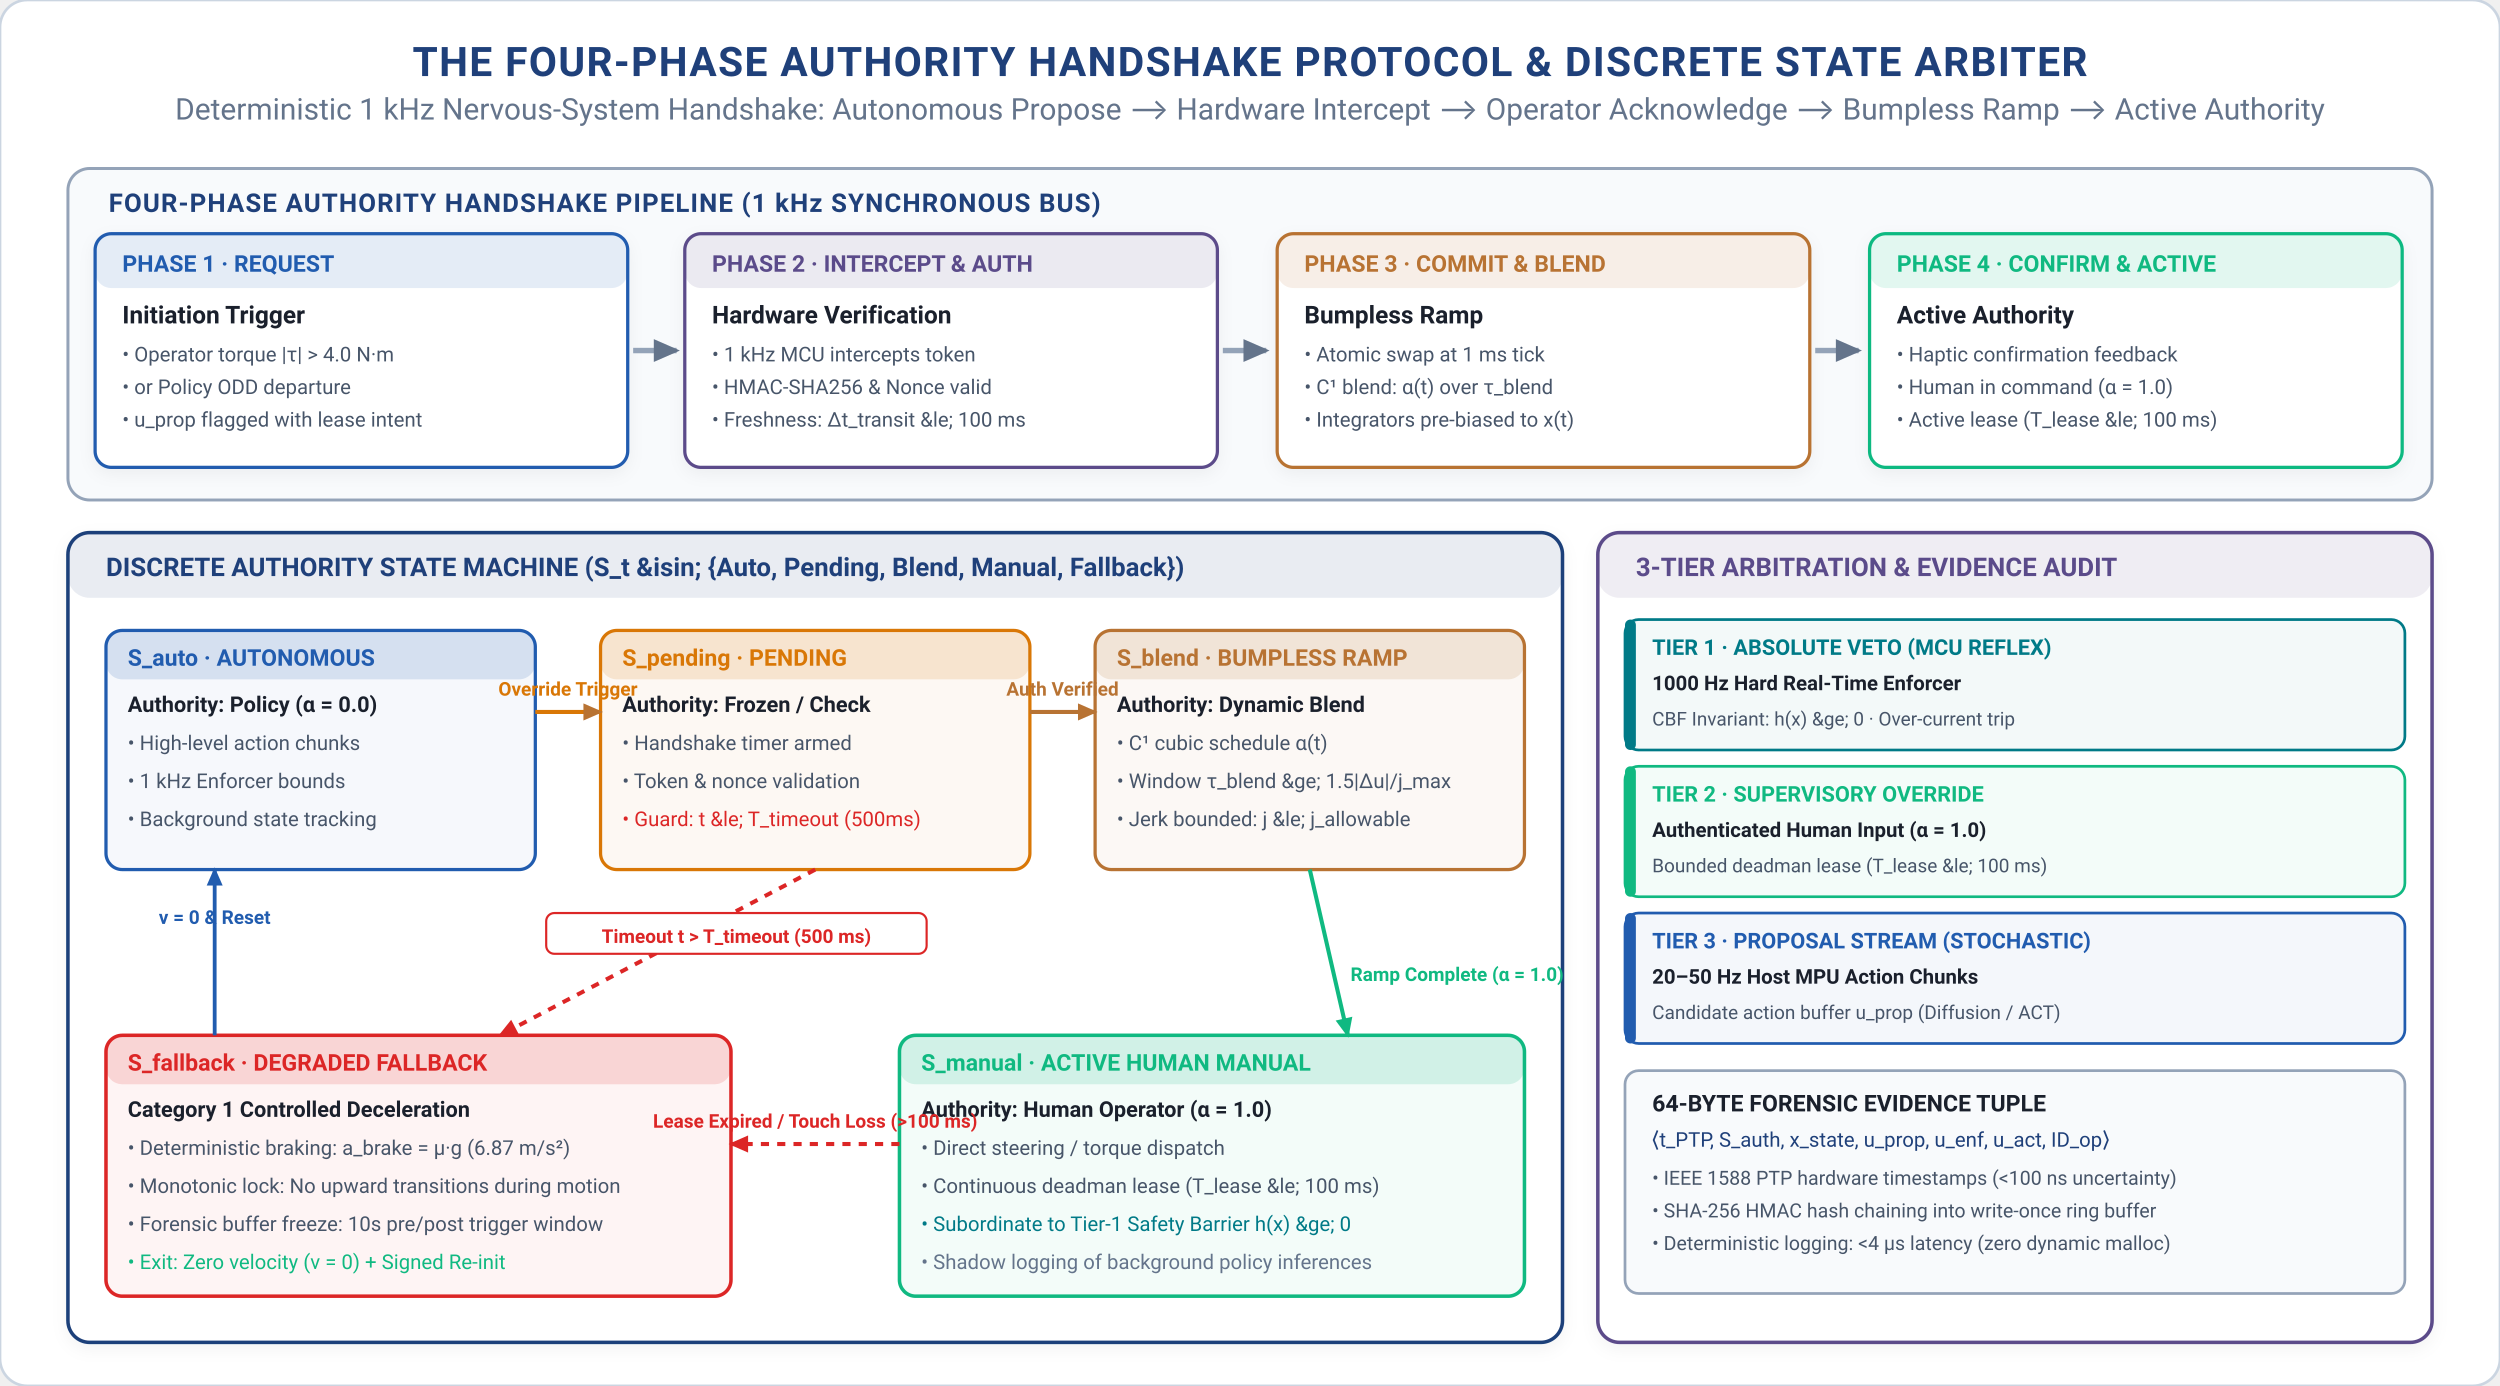
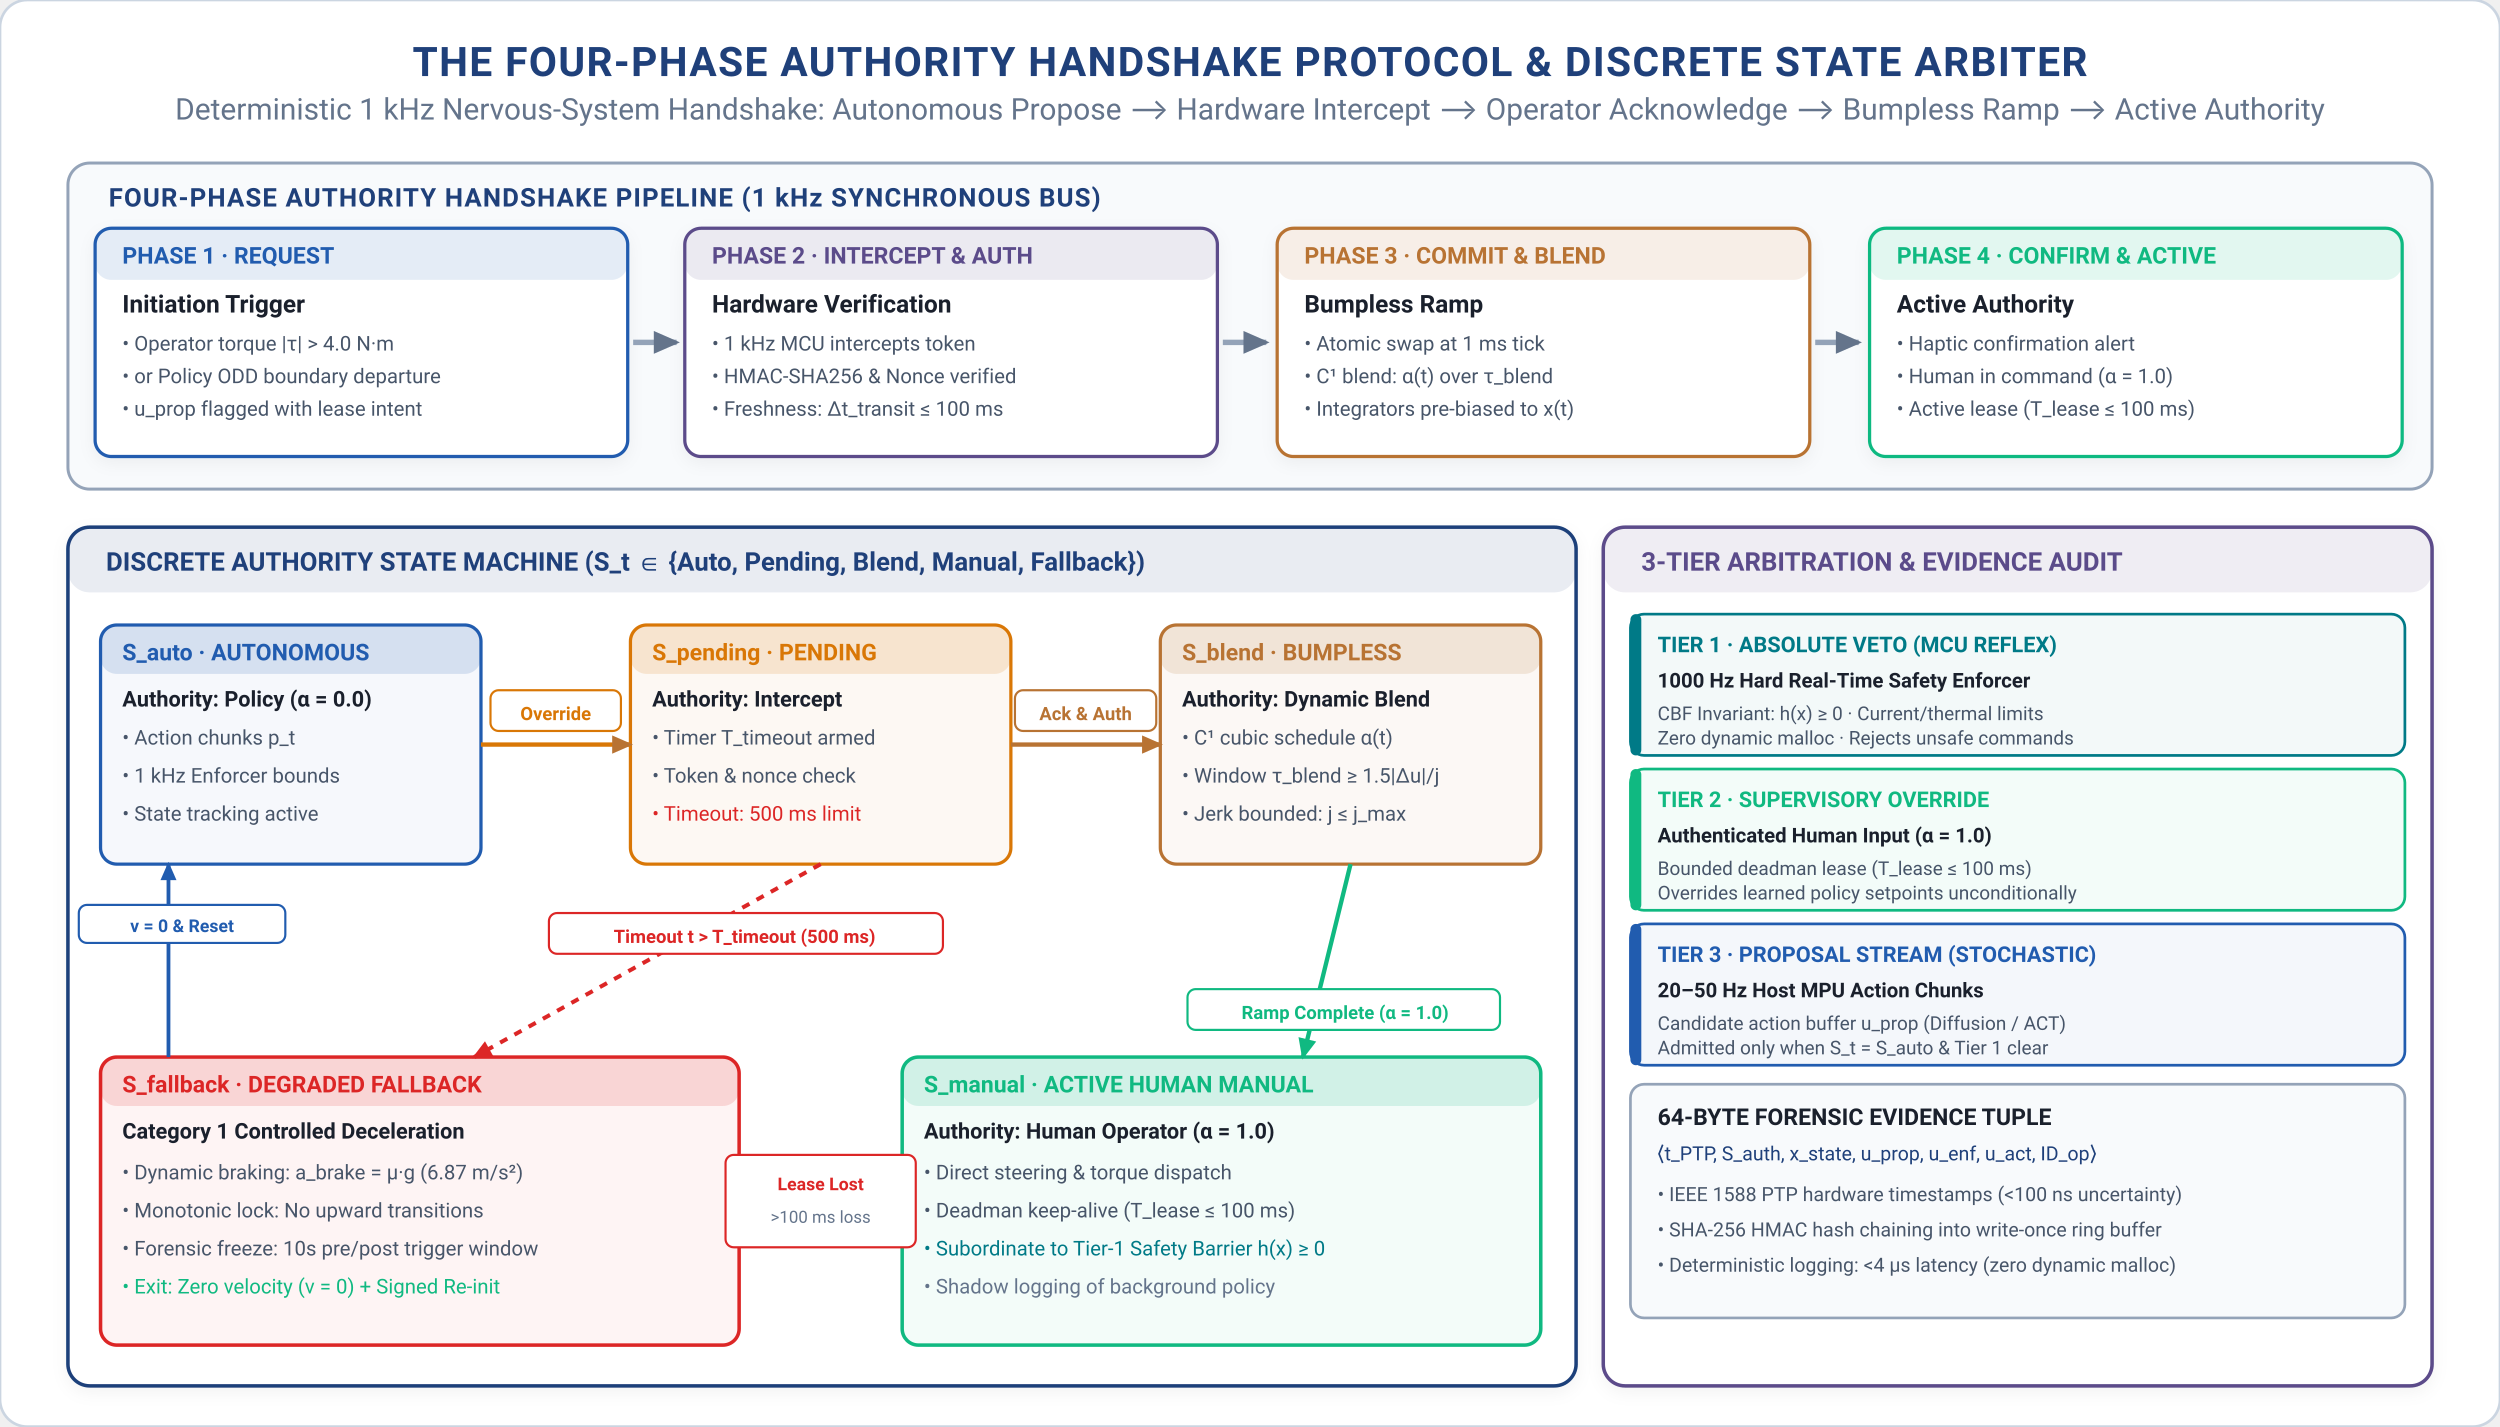
- <svg xmlns="http://www.w3.org/2000/svg" viewBox="0 0 920 510" width="100%" height="100%">
+ <svg xmlns="http://www.w3.org/2000/svg" viewBox="0 0 920 525" width="100%" height="100%">
  <style>
      text { font-family: -apple-system, BlinkMacSystemFont, "Segoe UI", Roboto, "Helvetica Neue", Arial, sans-serif; }
      .title { font-weight: 700; font-size: 15px; fill: #1F407A; text-anchor: middle; letter-spacing: 0.5px; }
      .subtitle { font-size: 11px; fill: #64748B; text-anchor: middle; }
      .section-hdr { font-weight: 700; font-size: 13px; fill: #1F407A; letter-spacing: 0.3px; }
      .card-title { font-weight: 700; font-size: 11.5px; }
      .body-text { font-size: 10px; fill: #475569; }
      .bold-text { font-weight: 600; font-size: 10px; fill: #1A202C; }
      .small-text { font-size: 9px; fill: #64748B; }
      .code-text { font-family: "SFMono-Regular", Consolas, "Liberation Mono", Menlo, Courier, monospace; font-size: 9px; fill: #1F407A; font-weight: 600; }
      .badge-text { font-weight: 700; font-size: 9px; text-anchor: middle; }
    </style>
  <defs>
    <marker id="arr-blue" viewBox="0 0 10 10" refX="7" refY="5" markerWidth="6" markerHeight="6" orient="auto-start-reverse">
      <path d="M 0 1.5 L 8 5 L 0 8.5 z" fill="#215CAF" />
    </marker>
    <marker id="arr-navy" viewBox="0 0 10 10" refX="7" refY="5" markerWidth="6" markerHeight="6" orient="auto-start-reverse">
      <path d="M 0 1.5 L 8 5 L 0 8.5 z" fill="#1F407A" />
    </marker>
    <marker id="arr-petrol" viewBox="0 0 10 10" refX="7" refY="5" markerWidth="6" markerHeight="6" orient="auto-start-reverse">
      <path d="M 0 1.5 L 8 5 L 0 8.5 z" fill="#007A87" />
    </marker>
    <marker id="arr-teal" viewBox="0 0 10 10" refX="7" refY="5" markerWidth="6" markerHeight="6" orient="auto-start-reverse">
      <path d="M 0 1.5 L 8 5 L 0 8.5 z" fill="#10B981" />
    </marker>
    <marker id="arr-bronze" viewBox="0 0 10 10" refX="7" refY="5" markerWidth="6" markerHeight="6" orient="auto-start-reverse">
      <path d="M 0 1.5 L 8 5 L 0 8.5 z" fill="#B87333" />
    </marker>
    <marker id="arr-crimson" viewBox="0 0 10 10" refX="7" refY="5" markerWidth="6" markerHeight="6" orient="auto-start-reverse">
      <path d="M 0 1.5 L 8 5 L 0 8.5 z" fill="#A51C30" />
    </marker>
    <marker id="arr-coral" viewBox="0 0 10 10" refX="7" refY="5" markerWidth="6" markerHeight="6" orient="auto-start-reverse">
      <path d="M 0 1.5 L 8 5 L 0 8.5 z" fill="#DC2626" />
    </marker>
    <marker id="arr-purple" viewBox="0 0 10 10" refX="7" refY="5" markerWidth="6" markerHeight="6" orient="auto-start-reverse">
      <path d="M 0 1.5 L 8 5 L 0 8.5 z" fill="#5B4B8A" />
    </marker>
    <marker id="arr-slate" viewBox="0 0 10 10" refX="7" refY="5" markerWidth="6" markerHeight="6" orient="auto-start-reverse">
      <path d="M 0 1.5 L 8 5 L 0 8.5 z" fill="#64748B" />
    </marker>
    <filter id="shadow" x="-2%" y="-3%" width="104%" height="108%" filterUnits="userSpaceOnUse">
      <feDropShadow dx="0" dy="2" stdDeviation="3" flood-color="#0F172A" flood-opacity="0.05" />
    </filter>
  </defs>
-   <rect width="920" height="510" fill="#FFFFFF" rx="10" stroke="#CBD5E1" stroke-width="1" />
+   <rect width="920" height="525" fill="#FFFFFF" rx="10" stroke="#CBD5E1" stroke-width="1" />
  <text x="460.0" y="28" class="title">THE FOUR-PHASE AUTHORITY HANDSHAKE PROTOCOL &amp; DISCRETE STATE ARBITER</text>
  <text x="460.0" y="44" class="subtitle">Deterministic 1 kHz Nervous-System Handshake: Autonomous Propose ⟶ Hardware Intercept ⟶ Operator Acknowledge ⟶ Bumpless Ramp ⟶ Active Authority</text>
-   <rect x="25" y="62" width="870" height="122" rx="8" fill="#F8FAFC" stroke="#94A3B8" stroke-width="1.1" />
-   <text x="40" y="78" font-size="9.5" font-weight="700" fill="#1F407A" letter-spacing="0.4px">FOUR-PHASE AUTHORITY HANDSHAKE PIPELINE (1 kHz SYNCHRONOUS BUS)</text>
-   <rect x="35" y="86" width="196" height="86" rx="6" fill="#FFFFFF" stroke="#215CAF" stroke-width="1.2" filter="url(#shadow)" />
-   <rect x="35" y="86" width="196" height="20" rx="6" fill="#215CAF" fill-opacity="0.12" />
-   <text x="45" y="100" font-size="8.5" font-weight="700" fill="#215CAF">PHASE 1 · REQUEST</text>
-   <text x="45" y="119" font-size="9" font-weight="700" fill="#1A202C">Initiation Trigger</text>
-   <text x="45" y="133" font-size="7.5" fill="#475569">• Operator torque |τ| &gt; 4.0 N·m</text>
-   <text x="45" y="145" font-size="7.5" fill="#475569">• or Policy ODD departure</text>
-   <text x="45" y="157" font-size="7.5" fill="#475569">• u_prop flagged with lease intent</text>
-   <line x1="233" y1="129.0" x2="249" y2="129.0" stroke="#94A3B8" stroke-width="2" marker-end="url(#arr-slate)" />
-   <rect x="252" y="86" width="196" height="86" rx="6" fill="#FFFFFF" stroke="#5B4B8A" stroke-width="1.2" filter="url(#shadow)" />
-   <rect x="252" y="86" width="196" height="20" rx="6" fill="#5B4B8A" fill-opacity="0.12" />
-   <text x="262" y="100" font-size="8.5" font-weight="700" fill="#5B4B8A">PHASE 2 · INTERCEPT &amp; AUTH</text>
-   <text x="262" y="119" font-size="9" font-weight="700" fill="#1A202C">Hardware Verification</text>
-   <text x="262" y="133" font-size="7.5" fill="#475569">• 1 kHz MCU intercepts token</text>
-   <text x="262" y="145" font-size="7.5" fill="#475569">• HMAC-SHA256 &amp; Nonce valid</text>
-   <text x="262" y="157" font-size="7.5" fill="#475569">• Freshness: Δt_transit &amp;le; 100 ms</text>
-   <line x1="450" y1="129.0" x2="466" y2="129.0" stroke="#94A3B8" stroke-width="2" marker-end="url(#arr-slate)" />
-   <rect x="470" y="86" width="196" height="86" rx="6" fill="#FFFFFF" stroke="#B87333" stroke-width="1.2" filter="url(#shadow)" />
-   <rect x="470" y="86" width="196" height="20" rx="6" fill="#B87333" fill-opacity="0.12" />
-   <text x="480" y="100" font-size="8.5" font-weight="700" fill="#B87333">PHASE 3 · COMMIT &amp; BLEND</text>
-   <text x="480" y="119" font-size="9" font-weight="700" fill="#1A202C">Bumpless Ramp</text>
-   <text x="480" y="133" font-size="7.5" fill="#475569">• Atomic swap at 1 ms tick</text>
-   <text x="480" y="145" font-size="7.5" fill="#475569">• C¹ blend: α(t) over τ_blend</text>
-   <text x="480" y="157" font-size="7.5" fill="#475569">• Integrators pre-biased to x(t)</text>
-   <line x1="668" y1="129.0" x2="684" y2="129.0" stroke="#94A3B8" stroke-width="2" marker-end="url(#arr-slate)" />
-   <rect x="688" y="86" width="196" height="86" rx="6" fill="#FFFFFF" stroke="#10B981" stroke-width="1.2" filter="url(#shadow)" />
-   <rect x="688" y="86" width="196" height="20" rx="6" fill="#10B981" fill-opacity="0.12" />
-   <text x="698" y="100" font-size="8.5" font-weight="700" fill="#10B981">PHASE 4 · CONFIRM &amp; ACTIVE</text>
-   <text x="698" y="119" font-size="9" font-weight="700" fill="#1A202C">Active Authority</text>
-   <text x="698" y="133" font-size="7.5" fill="#475569">• Haptic confirmation feedback</text>
-   <text x="698" y="145" font-size="7.5" fill="#475569">• Human in command (α = 1.0)</text>
-   <text x="698" y="157" font-size="7.5" fill="#475569">• Active lease (T_lease &amp;le; 100 ms)</text>
-   <rect x="25" y="196" width="550" height="298" rx="8" fill="#FFFFFF" stroke="#1F407A" stroke-width="1.3" filter="url(#shadow)" />
-   <rect x="25" y="196" width="550" height="24" rx="8" fill="#1F407A" fill-opacity="0.10" />
-   <text x="39" y="212" font-size="9.5" font-weight="700" fill="#1F407A">DISCRETE AUTHORITY STATE MACHINE (S_t &amp;isin; {Auto, Pending, Blend, Manual, Fallback})</text>
-   <rect x="39" y="232" width="158" height="88" rx="6" fill="#215CAF" fill-opacity="0.04" stroke="#215CAF" stroke-width="1.2" />
-   <rect x="39" y="232" width="158" height="18" rx="6" fill="#215CAF" fill-opacity="0.15" />
-   <text x="47" y="245" font-size="8.5" font-weight="700" fill="#215CAF">S_auto · AUTONOMOUS</text>
-   <text x="47" y="262" font-size="8" font-weight="600" fill="#1A202C">Authority: Policy (α = 0.0)</text>
-   <text x="47" y="276" font-size="7.5" fill="#475569">• High-level action chunks</text>
-   <text x="47" y="290" font-size="7.5" fill="#475569">• 1 kHz Enforcer bounds</text>
-   <text x="47" y="304" font-size="7.5" fill="#475569">• Background state tracking</text>
-   <rect x="221" y="232" width="158" height="88" rx="6" fill="#D97706" fill-opacity="0.05" stroke="#D97706" stroke-width="1.2" />
-   <rect x="221" y="232" width="158" height="18" rx="6" fill="#D97706" fill-opacity="0.15" />
-   <text x="229" y="245" font-size="8.5" font-weight="700" fill="#D97706">S_pending · PENDING</text>
-   <text x="229" y="262" font-size="8" font-weight="600" fill="#1A202C">Authority: Frozen / Check</text>
-   <text x="229" y="276" font-size="7.5" fill="#475569">• Handshake timer armed</text>
-   <text x="229" y="290" font-size="7.5" fill="#475569">• Token &amp; nonce validation</text>
-   <text x="229" y="304" font-size="7.5" fill="#DC2626">• Guard: t &amp;le; T_timeout (500ms)</text>
-   <rect x="403" y="232" width="158" height="88" rx="6" fill="#B87333" fill-opacity="0.05" stroke="#B87333" stroke-width="1.2" />
-   <rect x="403" y="232" width="158" height="18" rx="6" fill="#B87333" fill-opacity="0.15" />
-   <text x="411" y="245" font-size="8.5" font-weight="700" fill="#B87333">S_blend · BUMPLESS RAMP</text>
-   <text x="411" y="262" font-size="8" font-weight="600" fill="#1A202C">Authority: Dynamic Blend</text>
-   <text x="411" y="276" font-size="7.5" fill="#475569">• C¹ cubic schedule α(t)</text>
-   <text x="411" y="290" font-size="7.5" fill="#475569">• Window τ_blend &amp;ge; 1.5|Δu|/j_max</text>
-   <text x="411" y="304" font-size="7.5" fill="#475569">• Jerk bounded: j &amp;le; j_allowable</text>
-   <rect x="39" y="381" width="230" height="96" rx="6" fill="#DC2626" fill-opacity="0.05" stroke="#DC2626" stroke-width="1.3" />
-   <rect x="39" y="381" width="230" height="18" rx="6" fill="#DC2626" fill-opacity="0.15" />
-   <text x="47" y="394" font-size="8.5" font-weight="700" fill="#DC2626">S_fallback · DEGRADED FALLBACK</text>
-   <text x="47" y="411" font-size="8" font-weight="600" fill="#1A202C">Category 1 Controlled Deceleration</text>
-   <text x="47" y="425" font-size="7.5" fill="#475569">• Deterministic braking: a_brake = μ·g (6.87 m/s²)</text>
-   <text x="47" y="439" font-size="7.5" fill="#475569">• Monotonic lock: No upward transitions during motion</text>
-   <text x="47" y="453" font-size="7.5" fill="#475569">• Forensic buffer freeze: 10s pre/post trigger window</text>
-   <text x="47" y="467" font-size="7.5" fill="#10B981">• Exit: Zero velocity (v = 0) + Signed Re-init</text>
-   <rect x="331" y="381" width="230" height="96" rx="6" fill="#10B981" fill-opacity="0.05" stroke="#10B981" stroke-width="1.3" />
-   <rect x="331" y="381" width="230" height="18" rx="6" fill="#10B981" fill-opacity="0.15" />
-   <text x="339" y="394" font-size="8.5" font-weight="700" fill="#10B981">S_manual · ACTIVE HUMAN MANUAL</text>
-   <text x="339" y="411" font-size="8" font-weight="600" fill="#1A202C">Authority: Human Operator (α = 1.0)</text>
-   <text x="339" y="425" font-size="7.5" fill="#475569">• Direct steering / torque dispatch</text>
-   <text x="339" y="439" font-size="7.5" fill="#475569">• Continuous deadman lease (T_lease &amp;le; 100 ms)</text>
-   <text x="339" y="453" font-size="7.5" fill="#007A87">• Subordinate to Tier-1 Safety Barrier h(x) &amp;ge; 0</text>
-   <text x="339" y="467" font-size="7.5" fill="#64748B">• Shadow logging of background policy inferences</text>
-   <line x1="197" y1="262" x2="221" y2="262" stroke="#D97706" stroke-width="1.5" marker-end="url(#arr-bronze)" />
-   <text x="209.0" y="256" font-size="7" font-weight="700" fill="#D97706" text-anchor="middle">Override Trigger</text>
-   <line x1="379" y1="262" x2="403" y2="262" stroke="#B87333" stroke-width="1.5" marker-end="url(#arr-bronze)" />
-   <text x="391.0" y="256" font-size="7" font-weight="700" fill="#B87333" text-anchor="middle">Auth Verified</text>
-   <line x1="482.0" y1="320" x2="496.0" y2="381" stroke="#10B981" stroke-width="1.5" marker-end="url(#arr-teal)" />
-   <text x="497.0" y="361" font-size="7" font-weight="700" fill="#10B981">Ramp Complete (α = 1.0)</text>
-   <line x1="300.0" y1="320" x2="184.0" y2="381" stroke="#DC2626" stroke-width="1.5" stroke-dasharray="3,3" marker-end="url(#arr-coral)" />
-   <rect x="201" y="336" width="140" height="15" rx="3" fill="#FFFFFF" stroke="#DC2626" stroke-width="0.8" />
-   <text x="271" y="347" font-size="7" font-weight="700" fill="#DC2626" text-anchor="middle">Timeout t &gt; T_timeout (500 ms)</text>
-   <line x1="331" y1="421" x2="269" y2="421" stroke="#DC2626" stroke-width="1.5" stroke-dasharray="3,3" marker-end="url(#arr-coral)" />
-   <text x="300.0" y="415" font-size="7" font-weight="700" fill="#DC2626" text-anchor="middle">Lease Expired / Touch Loss (&gt;100 ms)</text>
-   <path d="M 79 381 C 79 345, 79 345, 79 320" fill="none" stroke="#215CAF" stroke-width="1.4" marker-end="url(#arr-blue)" />
-   <text x="79" y="340" font-size="7" font-weight="700" fill="#215CAF" text-anchor="middle">v = 0 &amp; Reset</text>
-   <rect x="588" y="196" width="307" height="298" rx="8" fill="#FFFFFF" stroke="#5B4B8A" stroke-width="1.3" filter="url(#shadow)" />
-   <rect x="588" y="196" width="307" height="24" rx="8" fill="#5B4B8A" fill-opacity="0.10" />
-   <text x="602" y="212" font-size="9.5" font-weight="700" fill="#5B4B8A">3-TIER ARBITRATION &amp; EVIDENCE AUDIT</text>
-   <rect x="598" y="228" width="287" height="48" rx="5" fill="#007A87" fill-opacity="0.05" stroke="#007A87" stroke-width="1" />
-   <rect x="598" y="228" width="4" height="48" rx="2" fill="#007A87" />
-   <text x="608" y="241" font-size="8" font-weight="700" fill="#007A87">TIER 1 · ABSOLUTE VETO (MCU REFLEX)</text>
-   <text x="608" y="254" font-size="7.5" font-weight="600" fill="#1A202C">1000 Hz Hard Real-Time Enforcer</text>
-   <text x="608" y="267" font-size="7" fill="#475569">CBF Invariant: h(x) &amp;ge; 0 · Over-current trip</text>
-   <rect x="598" y="282" width="287" height="48" rx="5" fill="#10B981" fill-opacity="0.05" stroke="#10B981" stroke-width="1" />
-   <rect x="598" y="282" width="4" height="48" rx="2" fill="#10B981" />
-   <text x="608" y="295" font-size="8" font-weight="700" fill="#10B981">TIER 2 · SUPERVISORY OVERRIDE</text>
-   <text x="608" y="308" font-size="7.5" font-weight="600" fill="#1A202C">Authenticated Human Input (α = 1.0)</text>
-   <text x="608" y="321" font-size="7" fill="#475569">Bounded deadman lease (T_lease &amp;le; 100 ms)</text>
-   <rect x="598" y="336" width="287" height="48" rx="5" fill="#215CAF" fill-opacity="0.05" stroke="#215CAF" stroke-width="1" />
-   <rect x="598" y="336" width="4" height="48" rx="2" fill="#215CAF" />
-   <text x="608" y="349" font-size="8" font-weight="700" fill="#215CAF">TIER 3 · PROPOSAL STREAM (STOCHASTIC)</text>
-   <text x="608" y="362" font-size="7.5" font-weight="600" fill="#1A202C">20–50 Hz Host MPU Action Chunks</text>
-   <text x="608" y="375" font-size="7" fill="#475569">Candidate action buffer u_prop (Diffusion / ACT)</text>
-   <rect x="598" y="394" width="287" height="82" rx="5" fill="#F8FAFC" stroke="#94A3B8" stroke-width="1" />
-   <text x="608" y="409" font-size="8.5" font-weight="700" fill="#1A202C">64-BYTE FORENSIC EVIDENCE TUPLE</text>
-   <text x="608" y="422" font-size="7.5" font-family="monospace" fill="#1F407A">⟨t_PTP, S_auth, x_state, u_prop, u_enf, u_act, ID_op⟩</text>
-   <text x="608" y="436" font-size="7.2" fill="#475569">• IEEE 1588 PTP hardware timestamps (&lt;100 ns uncertainty)</text>
-   <text x="608" y="448" font-size="7.2" fill="#475569">• SHA-256 HMAC hash chaining into write-once ring buffer</text>
-   <text x="608" y="460" font-size="7.2" fill="#475569">• Deterministic logging: &lt;4 µs latency (zero dynamic malloc)</text>
+   <rect x="25" y="60" width="870" height="120" rx="8" fill="#F8FAFC" stroke="#94A3B8" stroke-width="1.1" />
+   <text x="40" y="76" font-size="9.5" font-weight="700" fill="#1F407A" letter-spacing="0.4px">FOUR-PHASE AUTHORITY HANDSHAKE PIPELINE (1 kHz SYNCHRONOUS BUS)</text>
+   <rect x="35" y="84" width="196" height="84" rx="6" fill="#FFFFFF" stroke="#215CAF" stroke-width="1.2" filter="url(#shadow)" />
+   <rect x="35" y="84" width="196" height="19" rx="6" fill="#215CAF" fill-opacity="0.12" />
+   <text x="45" y="97" font-size="8.5" font-weight="700" fill="#215CAF">PHASE 1 · REQUEST</text>
+   <text x="45" y="115" font-size="9" font-weight="700" fill="#1A202C">Initiation Trigger</text>
+   <text x="45" y="129" font-size="7.5" fill="#475569">• Operator torque |τ| &gt; 4.0 N·m</text>
+   <text x="45" y="141" font-size="7.5" fill="#475569">• or Policy ODD boundary departure</text>
+   <text x="45" y="153" font-size="7.5" fill="#475569">• u_prop flagged with lease intent</text>
+   <line x1="233" y1="126.0" x2="249" y2="126.0" stroke="#94A3B8" stroke-width="2" marker-end="url(#arr-slate)" />
+   <rect x="252" y="84" width="196" height="84" rx="6" fill="#FFFFFF" stroke="#5B4B8A" stroke-width="1.2" filter="url(#shadow)" />
+   <rect x="252" y="84" width="196" height="19" rx="6" fill="#5B4B8A" fill-opacity="0.12" />
+   <text x="262" y="97" font-size="8.5" font-weight="700" fill="#5B4B8A">PHASE 2 · INTERCEPT &amp; AUTH</text>
+   <text x="262" y="115" font-size="9" font-weight="700" fill="#1A202C">Hardware Verification</text>
+   <text x="262" y="129" font-size="7.5" fill="#475569">• 1 kHz MCU intercepts token</text>
+   <text x="262" y="141" font-size="7.5" fill="#475569">• HMAC-SHA256 &amp; Nonce verified</text>
+   <text x="262" y="153" font-size="7.5" fill="#475569">• Freshness: Δt_transit ≤ 100 ms</text>
+   <line x1="450" y1="126.0" x2="466" y2="126.0" stroke="#94A3B8" stroke-width="2" marker-end="url(#arr-slate)" />
+   <rect x="470" y="84" width="196" height="84" rx="6" fill="#FFFFFF" stroke="#B87333" stroke-width="1.2" filter="url(#shadow)" />
+   <rect x="470" y="84" width="196" height="19" rx="6" fill="#B87333" fill-opacity="0.12" />
+   <text x="480" y="97" font-size="8.5" font-weight="700" fill="#B87333">PHASE 3 · COMMIT &amp; BLEND</text>
+   <text x="480" y="115" font-size="9" font-weight="700" fill="#1A202C">Bumpless Ramp</text>
+   <text x="480" y="129" font-size="7.5" fill="#475569">• Atomic swap at 1 ms tick</text>
+   <text x="480" y="141" font-size="7.5" fill="#475569">• C¹ blend: α(t) over τ_blend</text>
+   <text x="480" y="153" font-size="7.5" fill="#475569">• Integrators pre-biased to x(t)</text>
+   <line x1="668" y1="126.0" x2="684" y2="126.0" stroke="#94A3B8" stroke-width="2" marker-end="url(#arr-slate)" />
+   <rect x="688" y="84" width="196" height="84" rx="6" fill="#FFFFFF" stroke="#10B981" stroke-width="1.2" filter="url(#shadow)" />
+   <rect x="688" y="84" width="196" height="19" rx="6" fill="#10B981" fill-opacity="0.12" />
+   <text x="698" y="97" font-size="8.5" font-weight="700" fill="#10B981">PHASE 4 · CONFIRM &amp; ACTIVE</text>
+   <text x="698" y="115" font-size="9" font-weight="700" fill="#1A202C">Active Authority</text>
+   <text x="698" y="129" font-size="7.5" fill="#475569">• Haptic confirmation alert</text>
+   <text x="698" y="141" font-size="7.5" fill="#475569">• Human in command (α = 1.0)</text>
+   <text x="698" y="153" font-size="7.5" fill="#475569">• Active lease (T_lease ≤ 100 ms)</text>
+   <rect x="25" y="194" width="555" height="316" rx="8" fill="#FFFFFF" stroke="#1F407A" stroke-width="1.3" filter="url(#shadow)" />
+   <rect x="25" y="194" width="555" height="24" rx="8" fill="#1F407A" fill-opacity="0.10" />
+   <text x="39" y="210" font-size="9.5" font-weight="700" fill="#1F407A">DISCRETE AUTHORITY STATE MACHINE (S_t ∈ {Auto, Pending, Blend, Manual, Fallback})</text>
+   <rect x="37" y="230" width="140" height="88" rx="6" fill="#215CAF" fill-opacity="0.04" stroke="#215CAF" stroke-width="1.2" />
+   <rect x="37" y="230" width="140" height="18" rx="6" fill="#215CAF" fill-opacity="0.15" />
+   <text x="45" y="243" font-size="8.5" font-weight="700" fill="#215CAF">S_auto · AUTONOMOUS</text>
+   <text x="45" y="260" font-size="8" font-weight="600" fill="#1A202C">Authority: Policy (α = 0.0)</text>
+   <text x="45" y="274" font-size="7.5" fill="#475569">• Action chunks p_t</text>
+   <text x="45" y="288" font-size="7.5" fill="#475569">• 1 kHz Enforcer bounds</text>
+   <text x="45" y="302" font-size="7.5" fill="#475569">• State tracking active</text>
+   <rect x="232" y="230" width="140" height="88" rx="6" fill="#D97706" fill-opacity="0.05" stroke="#D97706" stroke-width="1.2" />
+   <rect x="232" y="230" width="140" height="18" rx="6" fill="#D97706" fill-opacity="0.15" />
+   <text x="240" y="243" font-size="8.5" font-weight="700" fill="#D97706">S_pending · PENDING</text>
+   <text x="240" y="260" font-size="8" font-weight="600" fill="#1A202C">Authority: Intercept</text>
+   <text x="240" y="274" font-size="7.5" fill="#475569">• Timer T_timeout armed</text>
+   <text x="240" y="288" font-size="7.5" fill="#475569">• Token &amp; nonce check</text>
+   <text x="240" y="302" font-size="7.5" fill="#DC2626">• Timeout: 500 ms limit</text>
+   <rect x="427" y="230" width="140" height="88" rx="6" fill="#B87333" fill-opacity="0.05" stroke="#B87333" stroke-width="1.2" />
+   <rect x="427" y="230" width="140" height="18" rx="6" fill="#B87333" fill-opacity="0.15" />
+   <text x="435" y="243" font-size="8.5" font-weight="700" fill="#B87333">S_blend · BUMPLESS</text>
+   <text x="435" y="260" font-size="8" font-weight="600" fill="#1A202C">Authority: Dynamic Blend</text>
+   <text x="435" y="274" font-size="7.5" fill="#475569">• C¹ cubic schedule α(t)</text>
+   <text x="435" y="288" font-size="7.5" fill="#475569">• Window τ_blend ≥ 1.5|Δu|/j</text>
+   <text x="435" y="302" font-size="7.5" fill="#475569">• Jerk bounded: j ≤ j_max</text>
+   <rect x="37" y="389" width="235" height="106" rx="6" fill="#DC2626" fill-opacity="0.05" stroke="#DC2626" stroke-width="1.3" />
+   <rect x="37" y="389" width="235" height="18" rx="6" fill="#DC2626" fill-opacity="0.15" />
+   <text x="45" y="402" font-size="8.5" font-weight="700" fill="#DC2626">S_fallback · DEGRADED FALLBACK</text>
+   <text x="45" y="419" font-size="8" font-weight="600" fill="#1A202C">Category 1 Controlled Deceleration</text>
+   <text x="45" y="434" font-size="7.5" fill="#475569">• Dynamic braking: a_brake = μ·g (6.87 m/s²)</text>
+   <text x="45" y="448" font-size="7.5" fill="#475569">• Monotonic lock: No upward transitions</text>
+   <text x="45" y="462" font-size="7.5" fill="#475569">• Forensic freeze: 10s pre/post trigger window</text>
+   <text x="45" y="476" font-size="7.5" fill="#10B981">• Exit: Zero velocity (v = 0) + Signed Re-init</text>
+   <rect x="332" y="389" width="235" height="106" rx="6" fill="#10B981" fill-opacity="0.05" stroke="#10B981" stroke-width="1.3" />
+   <rect x="332" y="389" width="235" height="18" rx="6" fill="#10B981" fill-opacity="0.15" />
+   <text x="340" y="402" font-size="8.5" font-weight="700" fill="#10B981">S_manual · ACTIVE HUMAN MANUAL</text>
+   <text x="340" y="419" font-size="8" font-weight="600" fill="#1A202C">Authority: Human Operator (α = 1.0)</text>
+   <text x="340" y="434" font-size="7.5" fill="#475569">• Direct steering &amp; torque dispatch</text>
+   <text x="340" y="448" font-size="7.5" fill="#475569">• Deadman keep-alive (T_lease ≤ 100 ms)</text>
+   <text x="340" y="462" font-size="7.5" fill="#007A87">• Subordinate to Tier-1 Safety Barrier h(x) ≥ 0</text>
+   <text x="340" y="476" font-size="7.5" fill="#64748B">• Shadow logging of background policy</text>
+   <line x1="177" y1="274" x2="232" y2="274" stroke="#D97706" stroke-width="1.6" marker-end="url(#arr-bronze)" />
+   <rect x="180.5" y="254" width="48" height="15" rx="3" fill="#FFFFFF" stroke="#D97706" stroke-width="0.8" />
+   <text x="204.5" y="265" font-size="6.8" font-weight="700" fill="#D97706" text-anchor="middle">Override</text>
+   <line x1="372" y1="274" x2="427" y2="274" stroke="#B87333" stroke-width="1.6" marker-end="url(#arr-bronze)" />
+   <rect x="373.5" y="254" width="52" height="15" rx="3" fill="#FFFFFF" stroke="#B87333" stroke-width="0.8" />
+   <text x="399.5" y="265" font-size="6.8" font-weight="700" fill="#B87333" text-anchor="middle">Ack &amp; Auth</text>
+   <line x1="497.0" y1="318" x2="479.5" y2="389" stroke="#10B981" stroke-width="1.6" marker-end="url(#arr-teal)" />
+   <rect x="437.0" y="364" width="115" height="15" rx="3" fill="#FFFFFF" stroke="#10B981" stroke-width="0.8" />
+   <text x="495.0" y="375" font-size="6.8" font-weight="700" fill="#10B981" text-anchor="middle">Ramp Complete (α = 1.0)</text>
+   <line x1="302.0" y1="318" x2="174.5" y2="389" stroke="#DC2626" stroke-width="1.5" stroke-dasharray="3,3" marker-end="url(#arr-coral)" />
+   <rect x="202" y="336" width="145" height="15" rx="3" fill="#FFFFFF" stroke="#DC2626" stroke-width="0.8" />
+   <text x="274" y="347" font-size="6.8" font-weight="700" fill="#DC2626" text-anchor="middle">Timeout t &gt; T_timeout (500 ms)</text>
+   <line x1="332" y1="442" x2="272" y2="442" stroke="#DC2626" stroke-width="1.6" stroke-dasharray="3,3" marker-end="url(#arr-coral)" />
+   <rect x="267.0" y="425" width="70" height="34" rx="3" fill="#FFFFFF" stroke="#DC2626" stroke-width="0.8" />
+   <text x="302.0" y="438" font-size="6.5" font-weight="700" fill="#DC2626" text-anchor="middle">Lease Lost</text>
+   <text x="302.0" y="450" font-size="6.2" fill="#64748B" text-anchor="middle">&gt;100 ms loss</text>
+   <path d="M 62 389 C 62 343, 62 343, 62 318" fill="none" stroke="#215CAF" stroke-width="1.4" marker-end="url(#arr-blue)" />
+   <rect x="29" y="333" width="76" height="14" rx="3" fill="#FFFFFF" stroke="#215CAF" stroke-width="0.8" />
+   <text x="67" y="343" font-size="6.5" font-weight="700" fill="#215CAF" text-anchor="middle">v = 0 &amp; Reset</text>
+   <rect x="590" y="194" width="305" height="316" rx="8" fill="#FFFFFF" stroke="#5B4B8A" stroke-width="1.3" filter="url(#shadow)" />
+   <rect x="590" y="194" width="305" height="24" rx="8" fill="#5B4B8A" fill-opacity="0.10" />
+   <text x="604" y="210" font-size="9.5" font-weight="700" fill="#5B4B8A">3-TIER ARBITRATION &amp; EVIDENCE AUDIT</text>
+   <rect x="600" y="226" width="285" height="52" rx="5" fill="#007A87" fill-opacity="0.05" stroke="#007A87" stroke-width="1" />
+   <rect x="600" y="226" width="4" height="52" rx="2" fill="#007A87" />
+   <text x="610" y="240" font-size="8" font-weight="700" fill="#007A87">TIER 1 · ABSOLUTE VETO (MCU REFLEX)</text>
+   <text x="610" y="253" font-size="7.5" font-weight="600" fill="#1A202C">1000 Hz Hard Real-Time Safety Enforcer</text>
+   <text x="610" y="265" font-size="7" fill="#475569">CBF Invariant: h(x) ≥ 0 · Current/thermal limits</text>
+   <text x="610" y="274" font-size="7" fill="#475569">Zero dynamic malloc · Rejects unsafe commands</text>
+   <rect x="600" y="283" width="285" height="52" rx="5" fill="#10B981" fill-opacity="0.05" stroke="#10B981" stroke-width="1" />
+   <rect x="600" y="283" width="4" height="52" rx="2" fill="#10B981" />
+   <text x="610" y="297" font-size="8" font-weight="700" fill="#10B981">TIER 2 · SUPERVISORY OVERRIDE</text>
+   <text x="610" y="310" font-size="7.5" font-weight="600" fill="#1A202C">Authenticated Human Input (α = 1.0)</text>
+   <text x="610" y="322" font-size="7" fill="#475569">Bounded deadman lease (T_lease ≤ 100 ms)</text>
+   <text x="610" y="331" font-size="7" fill="#475569">Overrides learned policy setpoints unconditionally</text>
+   <rect x="600" y="340" width="285" height="52" rx="5" fill="#215CAF" fill-opacity="0.05" stroke="#215CAF" stroke-width="1" />
+   <rect x="600" y="340" width="4" height="52" rx="2" fill="#215CAF" />
+   <text x="610" y="354" font-size="8" font-weight="700" fill="#215CAF">TIER 3 · PROPOSAL STREAM (STOCHASTIC)</text>
+   <text x="610" y="367" font-size="7.5" font-weight="600" fill="#1A202C">20–50 Hz Host MPU Action Chunks</text>
+   <text x="610" y="379" font-size="7" fill="#475569">Candidate action buffer u_prop (Diffusion / ACT)</text>
+   <text x="610" y="388" font-size="7" fill="#475569">Admitted only when S_t = S_auto &amp; Tier 1 clear</text>
+   <rect x="600" y="399" width="285" height="86" rx="5" fill="#F8FAFC" stroke="#94A3B8" stroke-width="1" />
+   <text x="610" y="414" font-size="8.5" font-weight="700" fill="#1A202C">64-BYTE FORENSIC EVIDENCE TUPLE</text>
+   <text x="610" y="427" font-size="7.2" font-family="monospace" fill="#1F407A">⟨t_PTP, S_auth, x_state, u_prop, u_enf, u_act, ID_op⟩</text>
+   <text x="610" y="442" font-size="7.2" fill="#475569">• IEEE 1588 PTP hardware timestamps (&lt;100 ns uncertainty)</text>
+   <text x="610" y="455" font-size="7.2" fill="#475569">• SHA-256 HMAC hash chaining into write-once ring buffer</text>
+   <text x="610" y="468" font-size="7.2" fill="#475569">• Deterministic logging: &lt;4 µs latency (zero dynamic malloc)</text>
</svg>
